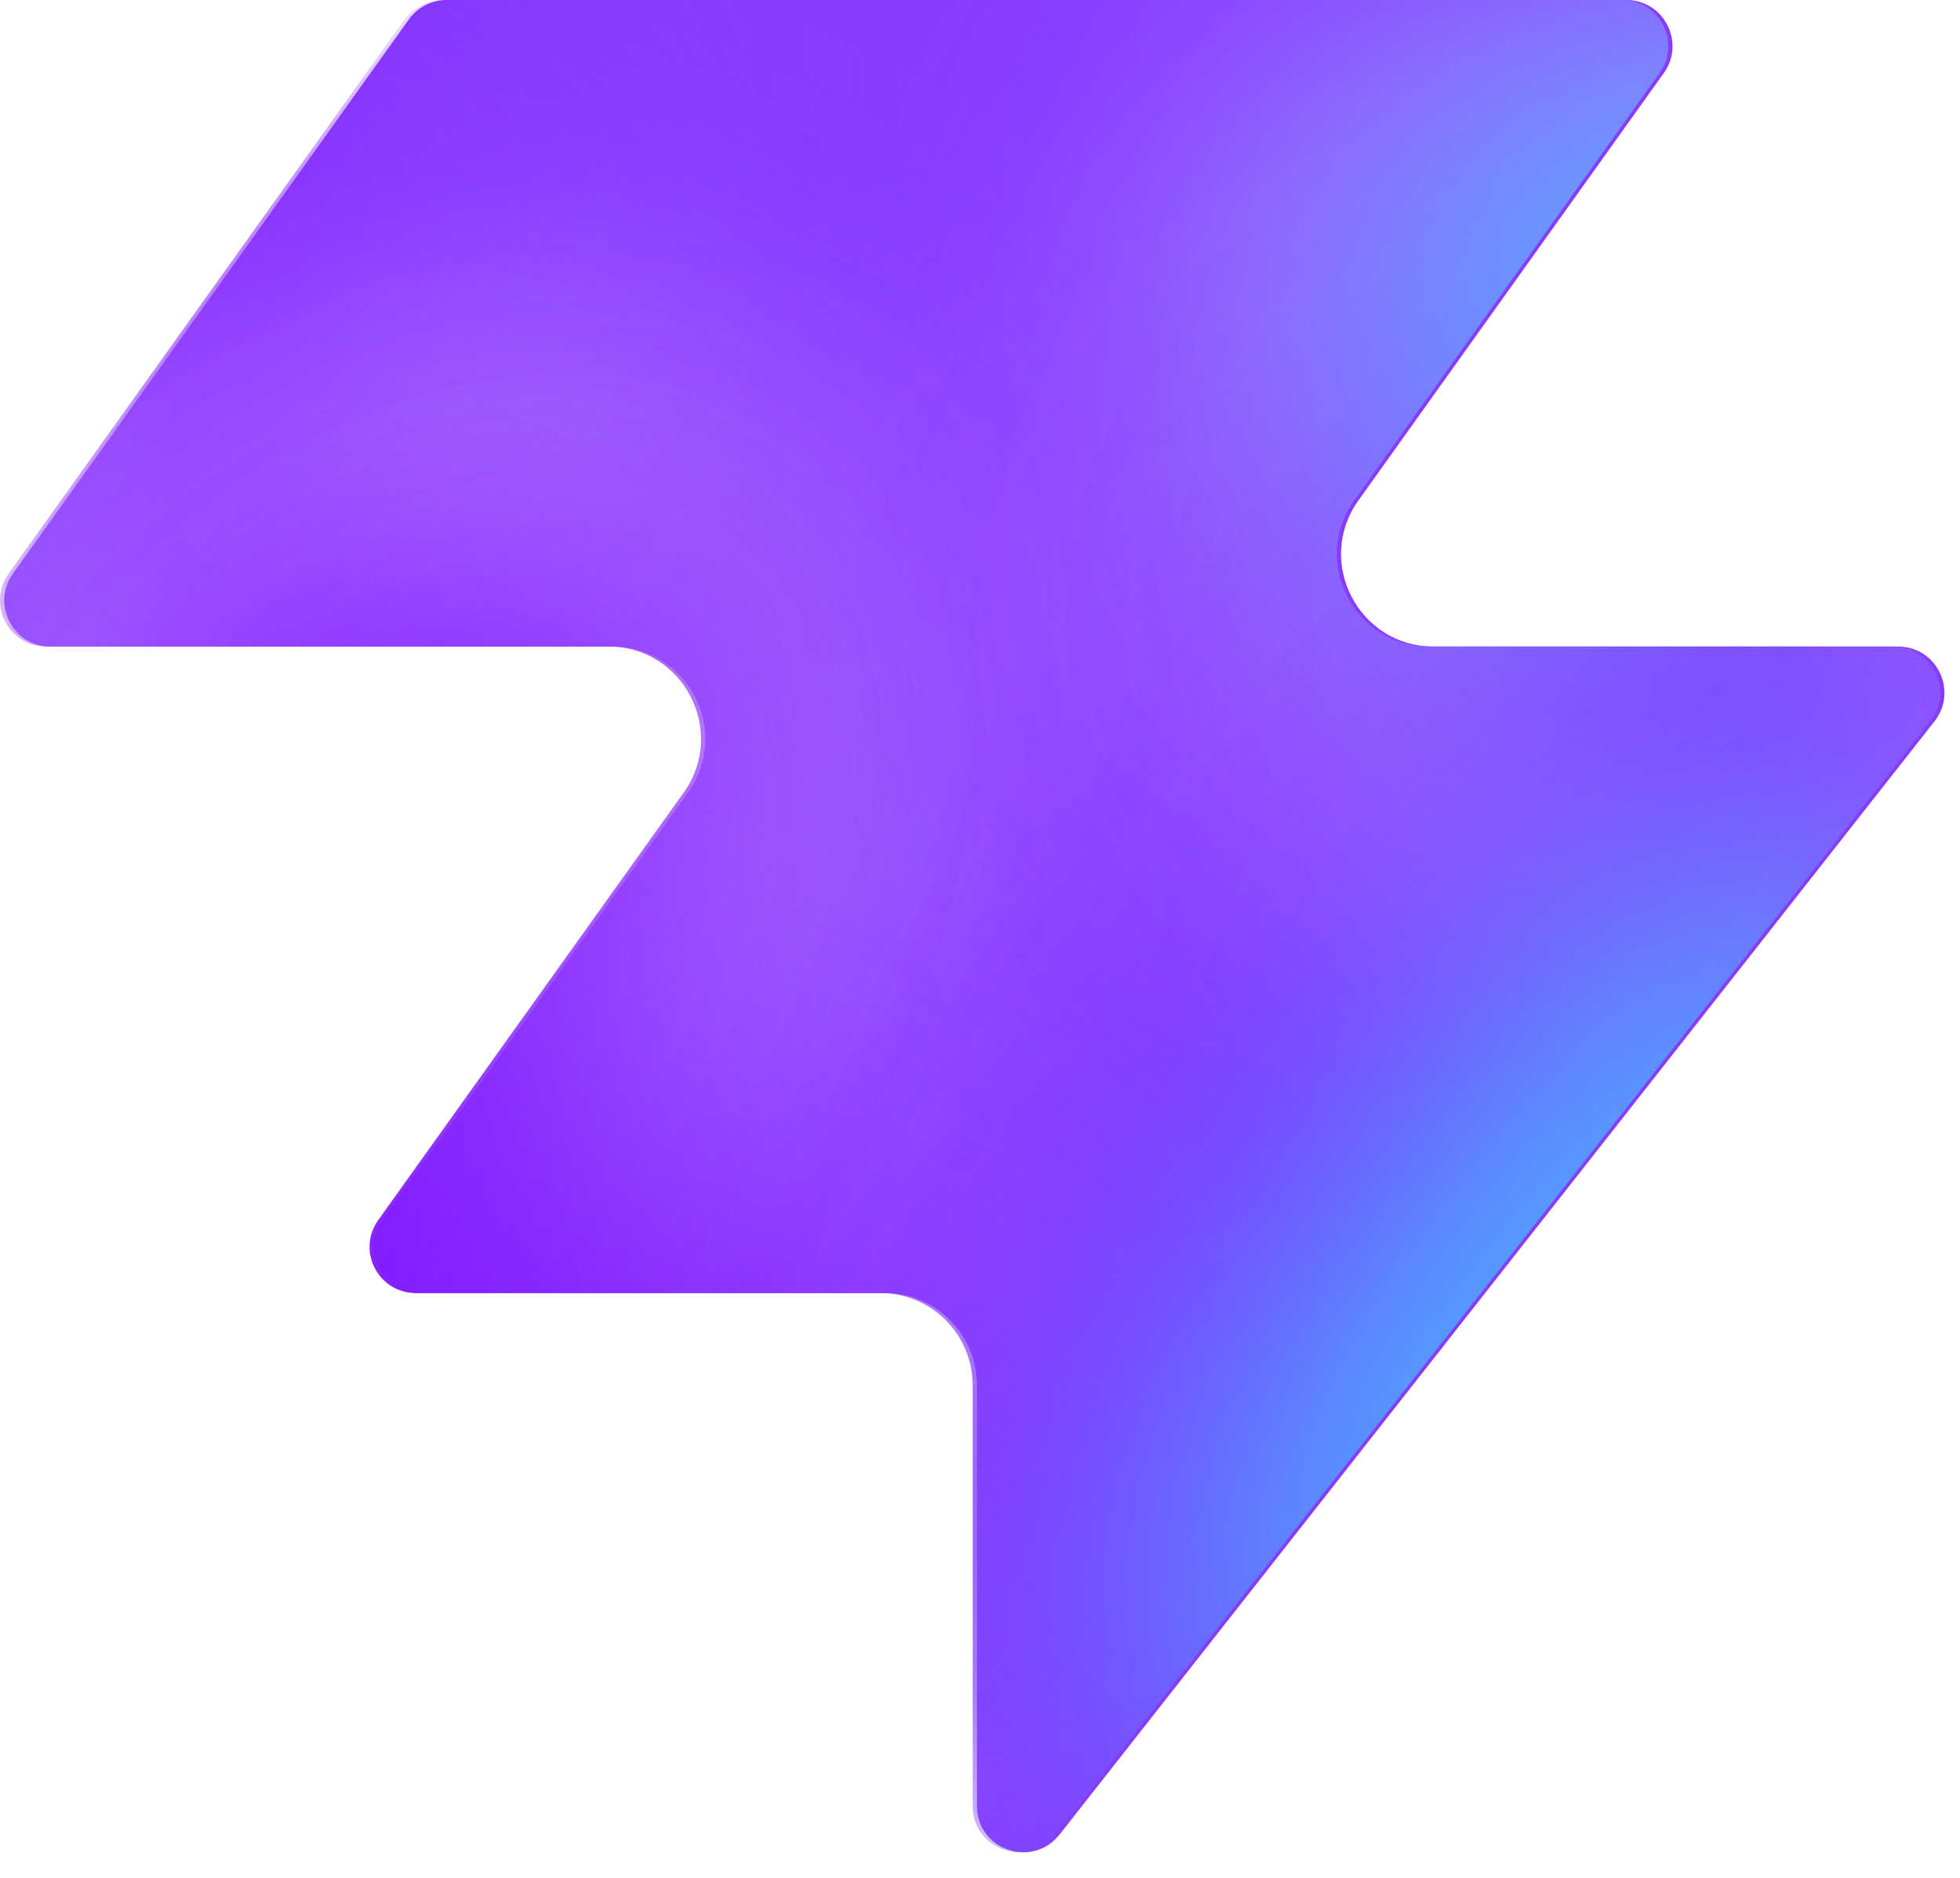
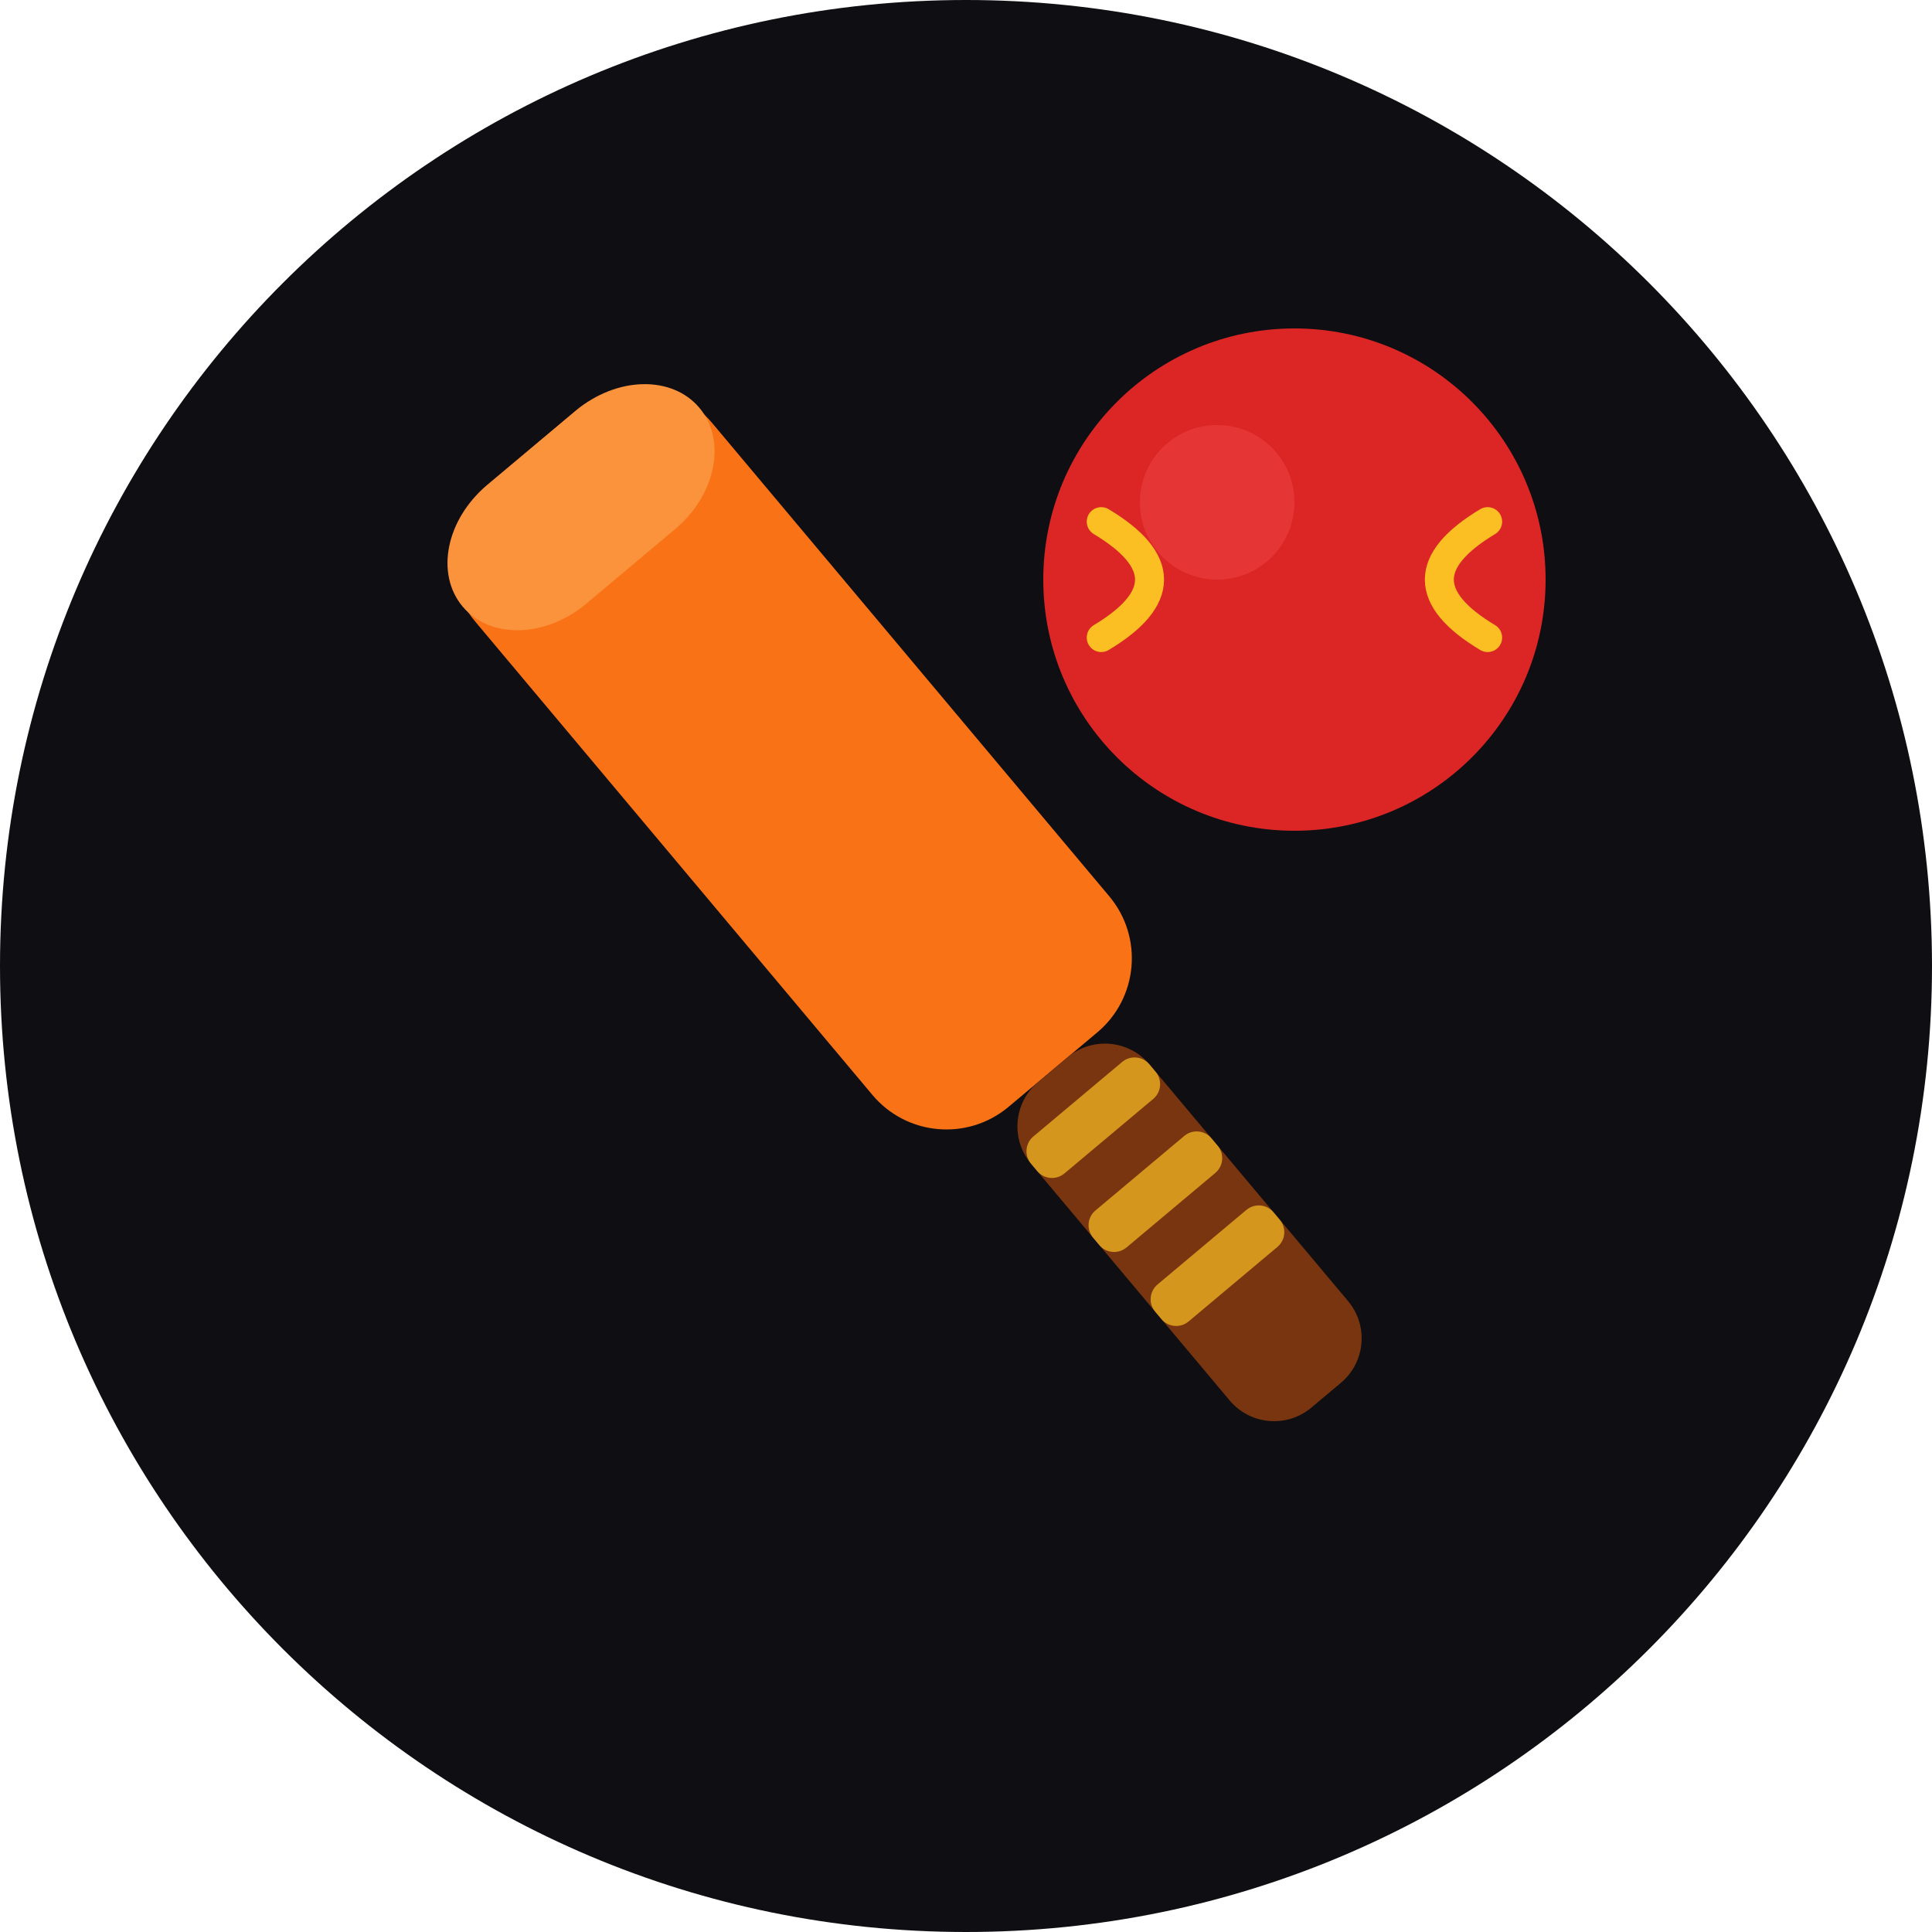
- <svg xmlns="http://www.w3.org/2000/svg" width="48" height="46" fill="none" viewBox="0 0 48 46">
-   <path fill="#863bff" d="M25.946 44.938c-.664.845-2.021.375-2.021-.698V33.937a2.26 2.26 0 0 0-2.262-2.262H10.287c-.92 0-1.456-1.04-.92-1.788l7.48-10.471c1.07-1.497 0-3.578-1.842-3.578H1.237c-.92 0-1.456-1.04-.92-1.788L10.013.474c.214-.297.556-.474.92-.474h28.894c.92 0 1.456 1.04.92 1.788l-7.48 10.471c-1.07 1.498 0 3.579 1.842 3.579h11.377c.943 0 1.473 1.088.89 1.83L25.947 44.94z" style="fill:#863bff;fill:color(display-p3 .525 .23 1);fill-opacity:1" />
-   <mask id="a" width="48" height="46" x="0" y="0" maskUnits="userSpaceOnUse" style="mask-type:alpha">
-     <path fill="#000" d="M25.842 44.938c-.664.844-2.021.375-2.021-.698V33.937a2.26 2.26 0 0 0-2.262-2.262H10.183c-.92 0-1.456-1.04-.92-1.788l7.48-10.471c1.07-1.498 0-3.579-1.842-3.579H1.133c-.92 0-1.456-1.04-.92-1.787L9.91.473c.214-.297.556-.474.92-.474h28.894c.92 0 1.456 1.04.92 1.788l-7.48 10.471c-1.07 1.498 0 3.578 1.842 3.578h11.377c.943 0 1.473 1.088.89 1.832L25.843 44.94z" style="fill:#000;fill-opacity:1" />
-   </mask>
-   <g mask="url(#a)">
-     <g filter="url(#b)">
-       <ellipse cx="5.508" cy="14.704" fill="#ede6ff" rx="5.508" ry="14.704" style="fill:#ede6ff;fill:color(display-p3 .927 .903 1);fill-opacity:1" transform="matrix(.00324 1 1 -.00324 -4.47 31.516)" />
-     </g>
-     <g filter="url(#c)">
-       <ellipse cx="10.399" cy="29.851" fill="#ede6ff" rx="10.399" ry="29.851" style="fill:#ede6ff;fill:color(display-p3 .927 .903 1);fill-opacity:1" transform="matrix(.00324 1 1 -.00324 -39.328 7.883)" />
-     </g>
-     <g filter="url(#d)">
-       <ellipse cx="5.508" cy="30.487" fill="#7e14ff" rx="5.508" ry="30.487" style="fill:#7e14ff;fill:color(display-p3 .492 .077 1);fill-opacity:1" transform="rotate(89.814 -25.913 -14.639)scale(1 -1)" />
-     </g>
-     <g filter="url(#e)">
-       <ellipse cx="5.508" cy="30.599" fill="#7e14ff" rx="5.508" ry="30.599" style="fill:#7e14ff;fill:color(display-p3 .492 .077 1);fill-opacity:1" transform="rotate(89.814 -32.644 -3.334)scale(1 -1)" />
-     </g>
-     <g filter="url(#f)">
-       <ellipse cx="5.508" cy="30.599" fill="#7e14ff" rx="5.508" ry="30.599" style="fill:#7e14ff;fill:color(display-p3 .492 .077 1);fill-opacity:1" transform="matrix(.00324 1 1 -.00324 -34.34 30.47)" />
-     </g>
-     <g filter="url(#g)">
-       <ellipse cx="14.072" cy="22.078" fill="#ede6ff" rx="14.072" ry="22.078" style="fill:#ede6ff;fill:color(display-p3 .927 .903 1);fill-opacity:1" transform="rotate(93.35 24.506 48.493)scale(-1 1)" />
-     </g>
-     <g filter="url(#h)">
-       <ellipse cx="3.47" cy="21.501" fill="#7e14ff" rx="3.47" ry="21.501" style="fill:#7e14ff;fill:color(display-p3 .492 .077 1);fill-opacity:1" transform="rotate(89.009 28.708 47.59)scale(-1 1)" />
-     </g>
-     <g filter="url(#i)">
-       <ellipse cx="3.47" cy="21.501" fill="#7e14ff" rx="3.47" ry="21.501" style="fill:#7e14ff;fill:color(display-p3 .492 .077 1);fill-opacity:1" transform="rotate(89.009 28.708 47.59)scale(-1 1)" />
-     </g>
-     <g filter="url(#j)">
-       <ellipse cx=".387" cy="8.972" fill="#7e14ff" rx="4.407" ry="29.108" style="fill:#7e14ff;fill:color(display-p3 .492 .077 1);fill-opacity:1" transform="rotate(39.51 .387 8.972)" />
-     </g>
-     <g filter="url(#k)">
-       <ellipse cx="47.523" cy="-6.092" fill="#7e14ff" rx="4.407" ry="29.108" style="fill:#7e14ff;fill:color(display-p3 .492 .077 1);fill-opacity:1" transform="rotate(37.892 47.523 -6.092)" />
-     </g>
-     <g filter="url(#l)">
-       <ellipse cx="41.412" cy="6.333" fill="#47bfff" rx="5.971" ry="9.665" style="fill:#47bfff;fill:color(display-p3 .28 .748 1);fill-opacity:1" transform="rotate(37.892 41.412 6.333)" />
-     </g>
-     <g filter="url(#m)">
-       <ellipse cx="-1.879" cy="38.332" fill="#7e14ff" rx="4.407" ry="29.108" style="fill:#7e14ff;fill:color(display-p3 .492 .077 1);fill-opacity:1" transform="rotate(37.892 -1.88 38.332)" />
-     </g>
-     <g filter="url(#n)">
-       <ellipse cx="-1.879" cy="38.332" fill="#7e14ff" rx="4.407" ry="29.108" style="fill:#7e14ff;fill:color(display-p3 .492 .077 1);fill-opacity:1" transform="rotate(37.892 -1.88 38.332)" />
-     </g>
-     <g filter="url(#o)">
-       <ellipse cx="35.651" cy="29.907" fill="#7e14ff" rx="4.407" ry="29.108" style="fill:#7e14ff;fill:color(display-p3 .492 .077 1);fill-opacity:1" transform="rotate(37.892 35.651 29.907)" />
-     </g>
-     <g filter="url(#p)">
-       <ellipse cx="38.418" cy="32.4" fill="#47bfff" rx="5.971" ry="15.297" style="fill:#47bfff;fill:color(display-p3 .28 .748 1);fill-opacity:1" transform="rotate(37.892 38.418 32.4)" />
-     </g>
+ <svg xmlns="http://www.w3.org/2000/svg" viewBox="0 0 100 100">
+   <circle cx="50" cy="50" r="50" fill="#0f0f13" />
+   <g transform="translate(50,50) rotate(-40) translate(-50,-50)">
+     <rect x="42" y="15" width="16" height="42" rx="5" fill="#f97316" />
+     <rect x="42" y="15" width="16" height="8" rx="5" fill="#fb923c" />
+     <rect x="46" y="57" width="8" height="22" rx="3" fill="#78350f" />
+     <rect x="46" y="59" width="8" height="2.5" rx="1" fill="#fbbf24" opacity="0.7" />
+     <rect x="46" y="64" width="8" height="2.5" rx="1" fill="#fbbf24" opacity="0.7" />
+     <rect x="46" y="69" width="8" height="2.5" rx="1" fill="#fbbf24" opacity="0.7" />
  </g>
-   <defs>
-     <filter id="b" width="60.045" height="41.654" x="-19.77" y="16.149" color-interpolation-filters="sRGB" filterUnits="userSpaceOnUse">
-       <feFlood flood-opacity="0" result="BackgroundImageFix" />
-       <feBlend in="SourceGraphic" in2="BackgroundImageFix" result="shape" />
-       <feGaussianBlur result="effect1_foregroundBlur_2002_17158" stdDeviation="7.659" />
-     </filter>
-     <filter id="c" width="90.34" height="51.437" x="-54.613" y="-7.533" color-interpolation-filters="sRGB" filterUnits="userSpaceOnUse">
-       <feFlood flood-opacity="0" result="BackgroundImageFix" />
-       <feBlend in="SourceGraphic" in2="BackgroundImageFix" result="shape" />
-       <feGaussianBlur result="effect1_foregroundBlur_2002_17158" stdDeviation="7.659" />
-     </filter>
-     <filter id="d" width="79.355" height="29.4" x="-49.64" y="2.03" color-interpolation-filters="sRGB" filterUnits="userSpaceOnUse">
-       <feFlood flood-opacity="0" result="BackgroundImageFix" />
-       <feBlend in="SourceGraphic" in2="BackgroundImageFix" result="shape" />
-       <feGaussianBlur result="effect1_foregroundBlur_2002_17158" stdDeviation="4.596" />
-     </filter>
-     <filter id="e" width="79.579" height="29.4" x="-45.045" y="20.029" color-interpolation-filters="sRGB" filterUnits="userSpaceOnUse">
-       <feFlood flood-opacity="0" result="BackgroundImageFix" />
-       <feBlend in="SourceGraphic" in2="BackgroundImageFix" result="shape" />
-       <feGaussianBlur result="effect1_foregroundBlur_2002_17158" stdDeviation="4.596" />
-     </filter>
-     <filter id="f" width="79.579" height="29.4" x="-43.513" y="21.178" color-interpolation-filters="sRGB" filterUnits="userSpaceOnUse">
-       <feFlood flood-opacity="0" result="BackgroundImageFix" />
-       <feBlend in="SourceGraphic" in2="BackgroundImageFix" result="shape" />
-       <feGaussianBlur result="effect1_foregroundBlur_2002_17158" stdDeviation="4.596" />
-     </filter>
-     <filter id="g" width="74.749" height="58.852" x="15.756" y="-17.901" color-interpolation-filters="sRGB" filterUnits="userSpaceOnUse">
-       <feFlood flood-opacity="0" result="BackgroundImageFix" />
-       <feBlend in="SourceGraphic" in2="BackgroundImageFix" result="shape" />
-       <feGaussianBlur result="effect1_foregroundBlur_2002_17158" stdDeviation="7.659" />
-     </filter>
-     <filter id="h" width="61.377" height="25.362" x="23.548" y="2.284" color-interpolation-filters="sRGB" filterUnits="userSpaceOnUse">
-       <feFlood flood-opacity="0" result="BackgroundImageFix" />
-       <feBlend in="SourceGraphic" in2="BackgroundImageFix" result="shape" />
-       <feGaussianBlur result="effect1_foregroundBlur_2002_17158" stdDeviation="4.596" />
-     </filter>
-     <filter id="i" width="61.377" height="25.362" x="23.548" y="2.284" color-interpolation-filters="sRGB" filterUnits="userSpaceOnUse">
-       <feFlood flood-opacity="0" result="BackgroundImageFix" />
-       <feBlend in="SourceGraphic" in2="BackgroundImageFix" result="shape" />
-       <feGaussianBlur result="effect1_foregroundBlur_2002_17158" stdDeviation="4.596" />
-     </filter>
-     <filter id="j" width="56.045" height="63.649" x="-27.636" y="-22.853" color-interpolation-filters="sRGB" filterUnits="userSpaceOnUse">
-       <feFlood flood-opacity="0" result="BackgroundImageFix" />
-       <feBlend in="SourceGraphic" in2="BackgroundImageFix" result="shape" />
-       <feGaussianBlur result="effect1_foregroundBlur_2002_17158" stdDeviation="4.596" />
-     </filter>
-     <filter id="k" width="54.814" height="64.646" x="20.116" y="-38.415" color-interpolation-filters="sRGB" filterUnits="userSpaceOnUse">
-       <feFlood flood-opacity="0" result="BackgroundImageFix" />
-       <feBlend in="SourceGraphic" in2="BackgroundImageFix" result="shape" />
-       <feGaussianBlur result="effect1_foregroundBlur_2002_17158" stdDeviation="4.596" />
-     </filter>
-     <filter id="l" width="33.541" height="35.313" x="24.641" y="-11.323" color-interpolation-filters="sRGB" filterUnits="userSpaceOnUse">
-       <feFlood flood-opacity="0" result="BackgroundImageFix" />
-       <feBlend in="SourceGraphic" in2="BackgroundImageFix" result="shape" />
-       <feGaussianBlur result="effect1_foregroundBlur_2002_17158" stdDeviation="4.596" />
-     </filter>
-     <filter id="m" width="54.814" height="64.646" x="-29.286" y="6.009" color-interpolation-filters="sRGB" filterUnits="userSpaceOnUse">
-       <feFlood flood-opacity="0" result="BackgroundImageFix" />
-       <feBlend in="SourceGraphic" in2="BackgroundImageFix" result="shape" />
-       <feGaussianBlur result="effect1_foregroundBlur_2002_17158" stdDeviation="4.596" />
-     </filter>
-     <filter id="n" width="54.814" height="64.646" x="-29.286" y="6.009" color-interpolation-filters="sRGB" filterUnits="userSpaceOnUse">
-       <feFlood flood-opacity="0" result="BackgroundImageFix" />
-       <feBlend in="SourceGraphic" in2="BackgroundImageFix" result="shape" />
-       <feGaussianBlur result="effect1_foregroundBlur_2002_17158" stdDeviation="4.596" />
-     </filter>
-     <filter id="o" width="54.814" height="64.646" x="8.244" y="-2.416" color-interpolation-filters="sRGB" filterUnits="userSpaceOnUse">
-       <feFlood flood-opacity="0" result="BackgroundImageFix" />
-       <feBlend in="SourceGraphic" in2="BackgroundImageFix" result="shape" />
-       <feGaussianBlur result="effect1_foregroundBlur_2002_17158" stdDeviation="4.596" />
-     </filter>
-     <filter id="p" width="39.409" height="43.623" x="18.713" y="10.588" color-interpolation-filters="sRGB" filterUnits="userSpaceOnUse">
-       <feFlood flood-opacity="0" result="BackgroundImageFix" />
-       <feBlend in="SourceGraphic" in2="BackgroundImageFix" result="shape" />
-       <feGaussianBlur result="effect1_foregroundBlur_2002_17158" stdDeviation="4.596" />
-     </filter>
-   </defs>
+   <circle cx="67" cy="30" r="13" fill="#dc2626" />
+   <circle cx="63" cy="26" r="4" fill="#ef4444" opacity="0.5" />
+   <path d="M57 27 Q62 30 57 33" stroke="#fbbf24" stroke-width="1.5" fill="none" stroke-linecap="round" />
+   <path d="M77 27 Q72 30 77 33" stroke="#fbbf24" stroke-width="1.5" fill="none" stroke-linecap="round" />
</svg>
